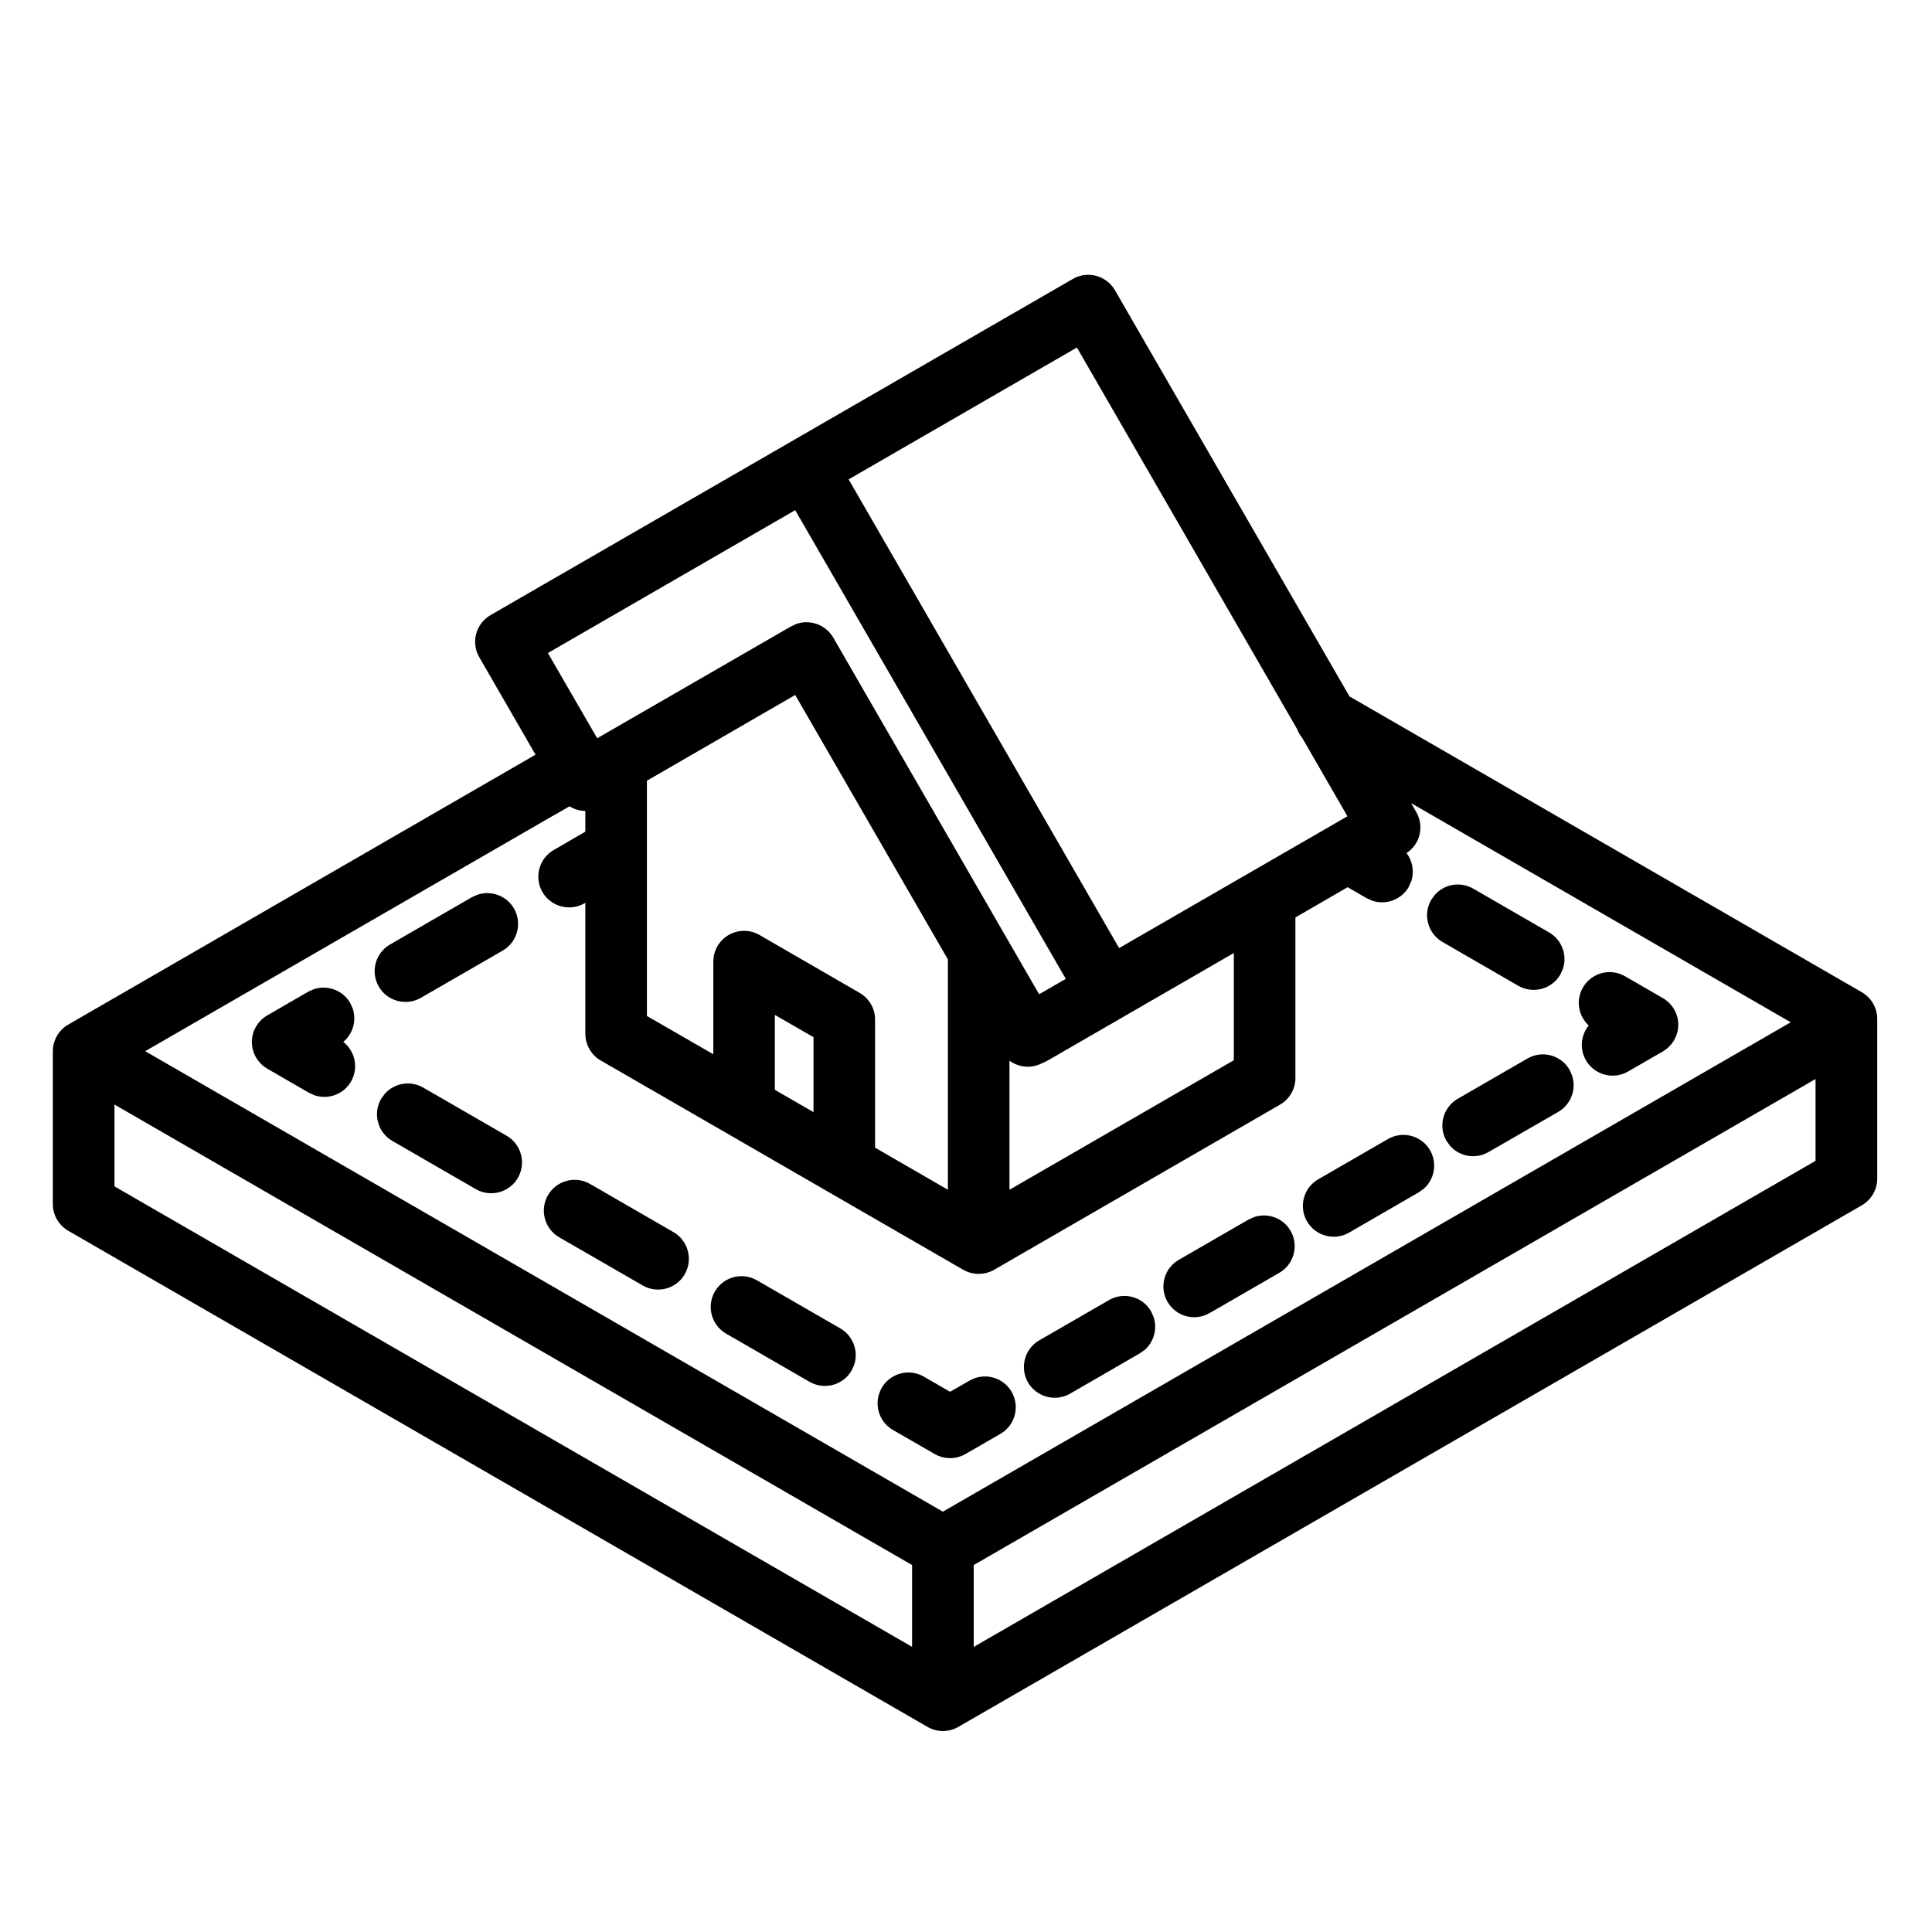
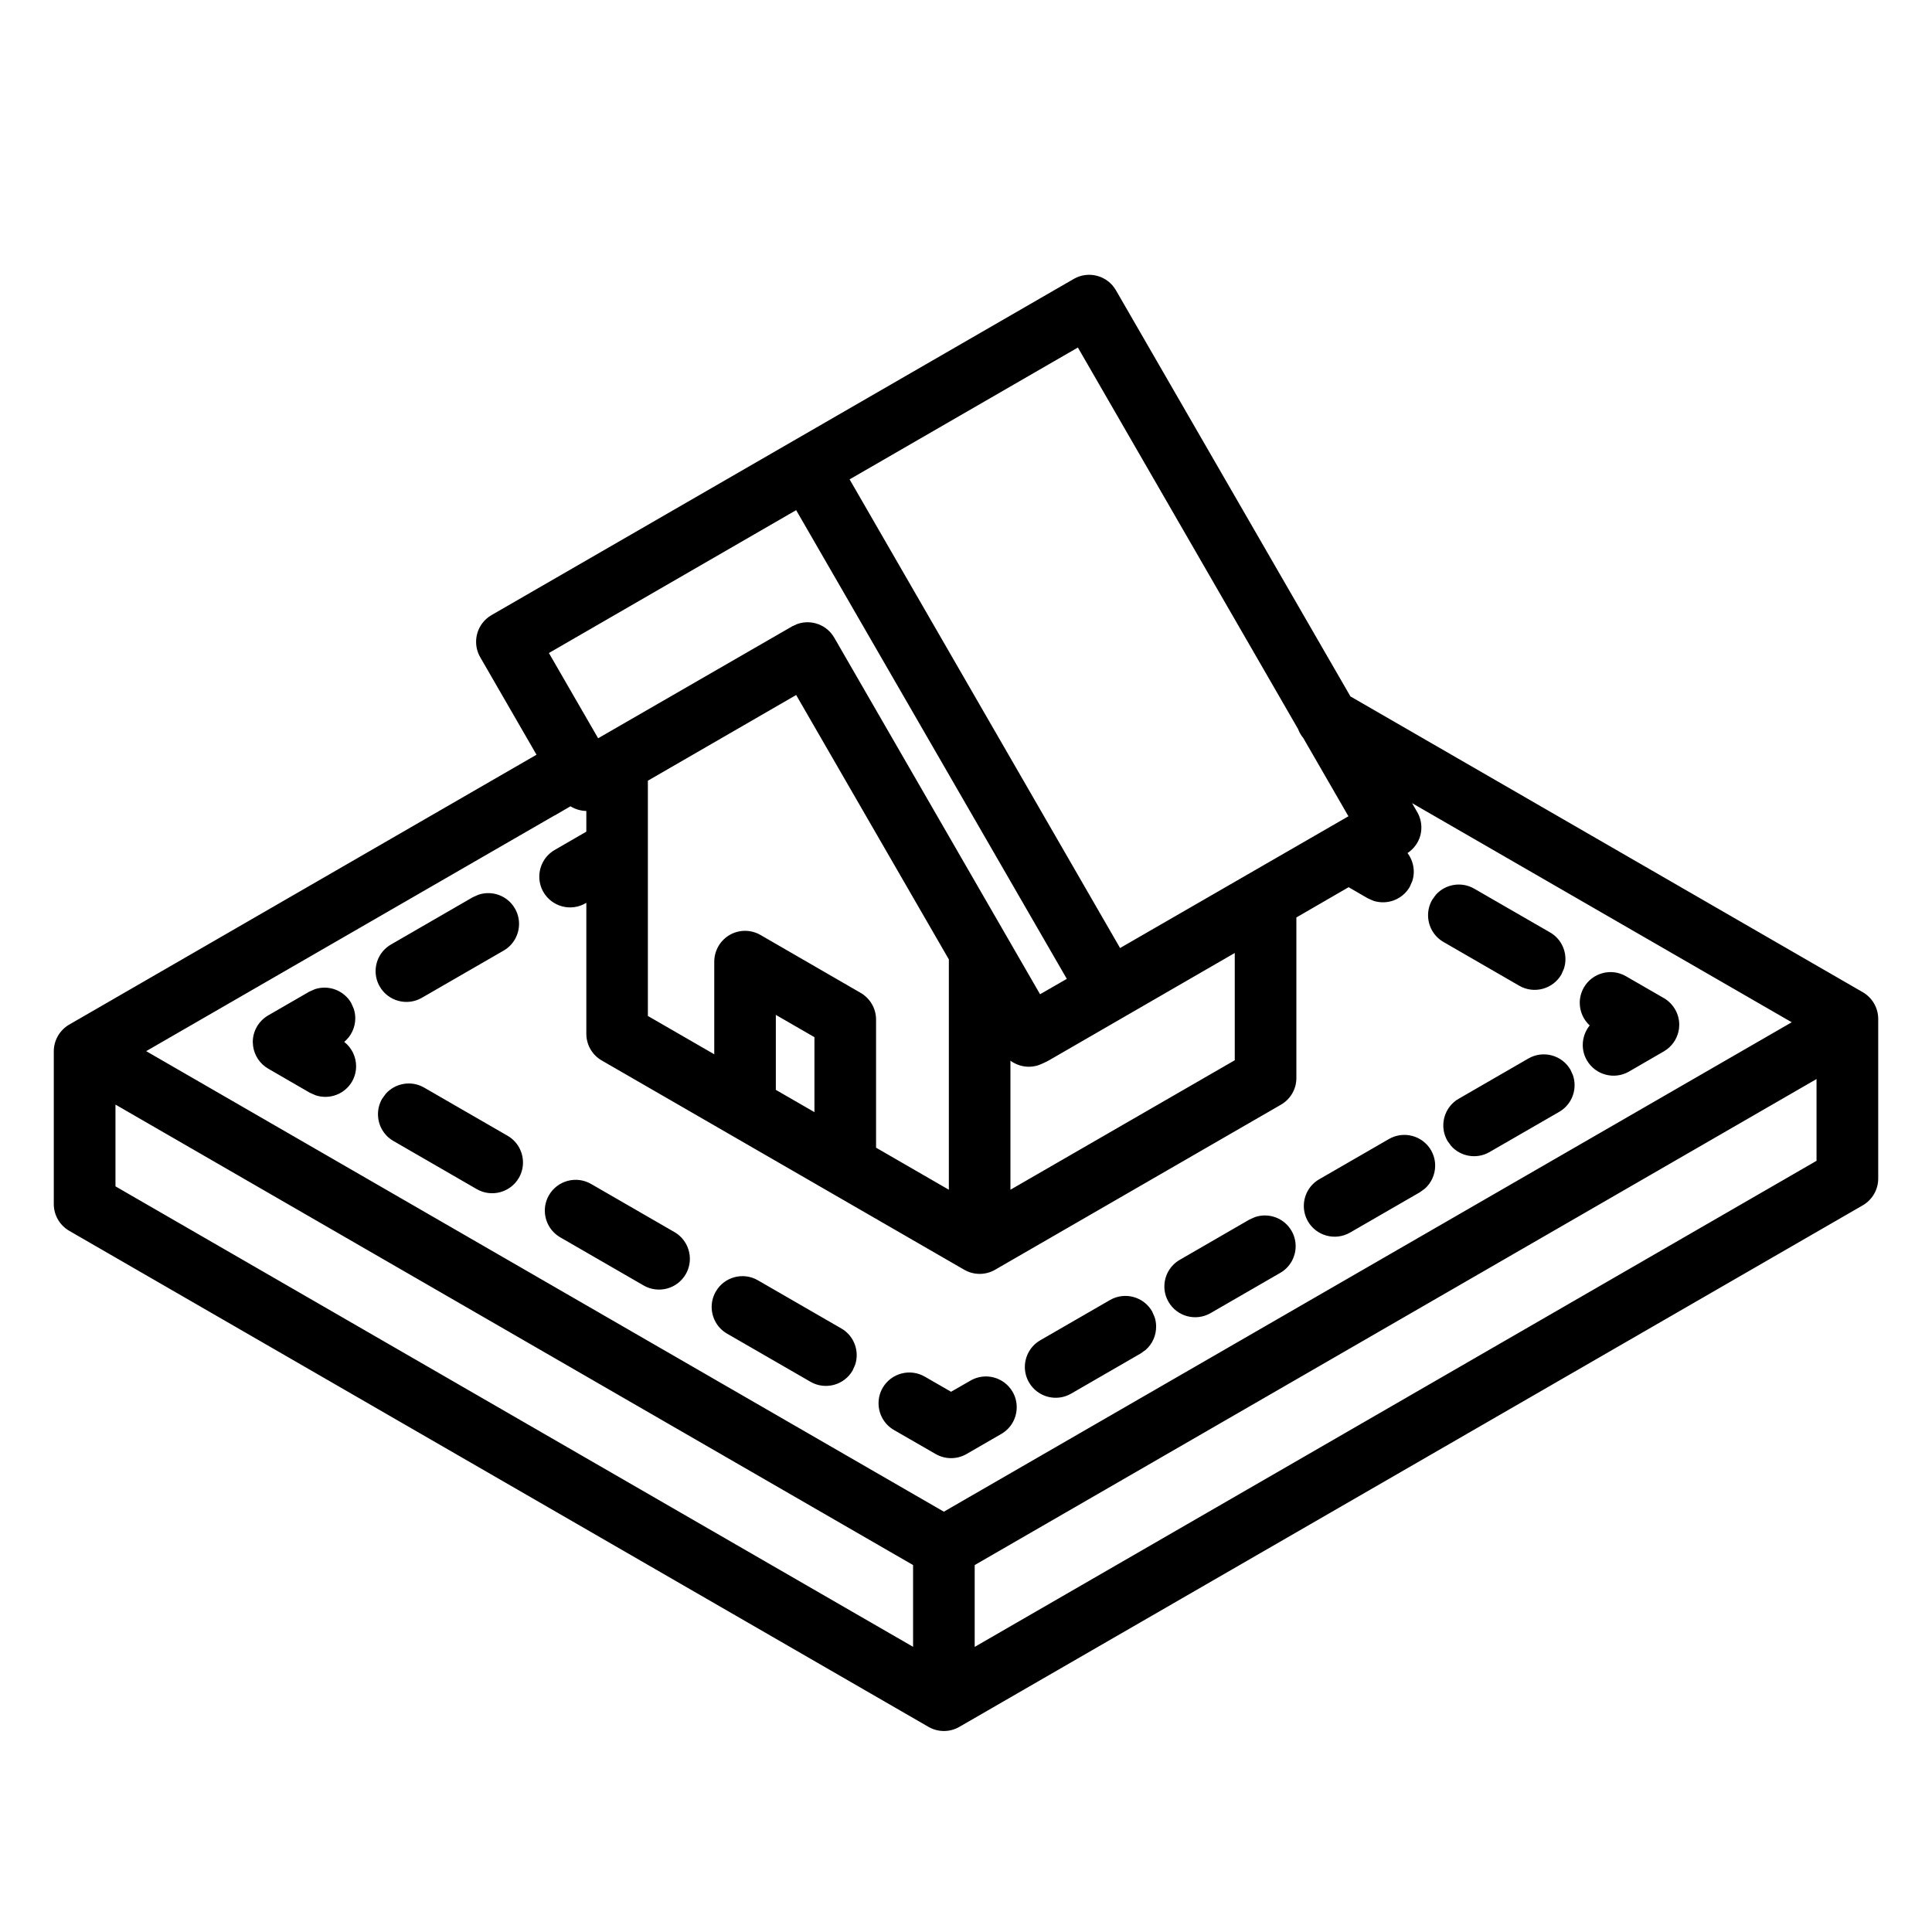
- <svg xmlns="http://www.w3.org/2000/svg" width="32" height="32" viewBox="0 0 32 32" fill="none">
-   <path d="M14.604 22.988C14.744 22.744 15.057 22.66 15.301 22.801L15.736 23.052L16.059 22.867C16.302 22.726 16.615 22.809 16.756 23.053C16.896 23.297 16.813 23.61 16.569 23.75L15.992 24.083C15.835 24.174 15.639 24.174 15.481 24.083L14.79 23.685C14.546 23.544 14.463 23.232 14.604 22.988Z" fill="black" />
-   <path d="M18.369 21.533C18.613 21.392 18.925 21.476 19.065 21.719L19.107 21.814C19.171 22.007 19.115 22.221 18.963 22.356L18.879 22.416L17.725 23.083C17.481 23.224 17.168 23.14 17.027 22.897C16.887 22.653 16.97 22.34 17.214 22.2L18.369 21.533Z" fill="black" />
-   <path d="M11.84 21.392C11.981 21.148 12.293 21.065 12.537 21.206L13.919 22.003C14.132 22.127 14.222 22.381 14.148 22.606L14.105 22.701C13.965 22.944 13.652 23.028 13.408 22.887L12.026 22.089C11.783 21.948 11.699 21.636 11.84 21.392Z" fill="black" />
-   <path d="M20.773 20.158C20.998 20.083 21.253 20.173 21.376 20.386C21.516 20.63 21.433 20.942 21.189 21.082L20.034 21.749C19.79 21.89 19.479 21.806 19.338 21.563C19.197 21.319 19.281 21.007 19.524 20.867L20.679 20.2L20.773 20.158Z" fill="black" />
-   <path d="M9.076 19.796C9.217 19.553 9.53 19.469 9.773 19.61L11.155 20.408C11.399 20.549 11.482 20.861 11.342 21.105C11.201 21.349 10.888 21.432 10.645 21.291L9.263 20.494C9.019 20.353 8.935 20.04 9.076 19.796Z" fill="black" />
-   <path d="M22.989 18.866C23.233 18.725 23.546 18.808 23.686 19.052C23.809 19.265 23.761 19.531 23.584 19.688L23.5 19.748L22.345 20.416C22.101 20.556 21.788 20.473 21.648 20.229C21.507 19.985 21.59 19.674 21.834 19.533L22.989 18.866Z" fill="black" />
-   <path d="M6.373 18.117C6.531 17.939 6.796 17.891 7.01 18.014L8.392 18.812C8.635 18.953 8.719 19.265 8.578 19.509C8.437 19.753 8.125 19.836 7.881 19.696L6.499 18.898C6.255 18.757 6.172 18.445 6.312 18.201L6.373 18.117Z" fill="black" />
-   <path d="M25.3 17.532C25.544 17.391 25.855 17.475 25.996 17.718L26.038 17.813C26.113 18.038 26.023 18.292 25.81 18.416L24.654 19.082C24.441 19.205 24.176 19.157 24.019 18.98L23.958 18.896C23.817 18.652 23.901 18.34 24.145 18.199L25.3 17.532Z" fill="black" />
-   <path d="M5.199 16.384C5.424 16.31 5.678 16.4 5.801 16.613L5.843 16.707C5.908 16.905 5.846 17.123 5.686 17.257C5.883 17.411 5.943 17.691 5.814 17.913C5.691 18.127 5.437 18.217 5.212 18.142L5.117 18.1L4.427 17.701C4.289 17.621 4.197 17.482 4.176 17.327L4.171 17.259C4.171 17.077 4.27 16.909 4.427 16.818L5.104 16.426L5.199 16.384Z" fill="black" />
-   <path d="M26.218 16.356C26.359 16.112 26.67 16.029 26.914 16.169L27.542 16.532C27.699 16.622 27.798 16.791 27.798 16.973L27.793 17.041C27.775 17.174 27.704 17.296 27.598 17.377L27.542 17.415L26.965 17.748C26.721 17.889 26.409 17.805 26.268 17.562C26.159 17.373 26.185 17.144 26.314 16.985C26.143 16.827 26.096 16.567 26.218 16.356Z" fill="black" />
-   <path d="M7.91 14.819C8.135 14.744 8.389 14.834 8.513 15.047C8.653 15.291 8.57 15.604 8.326 15.745L6.971 16.527C6.727 16.668 6.414 16.584 6.273 16.34C6.133 16.096 6.216 15.785 6.46 15.644L7.815 14.861L7.91 14.819Z" fill="black" />
-   <path d="M23.766 14.821C23.923 14.643 24.189 14.596 24.402 14.719L25.658 15.444C25.871 15.567 25.962 15.821 25.887 16.046L25.845 16.141C25.704 16.384 25.392 16.467 25.148 16.328L23.892 15.602C23.648 15.461 23.564 15.149 23.705 14.905L23.766 14.821Z" fill="black" />
-   <path fill-rule="evenodd" clip-rule="evenodd" d="M17.77 4.62C18.013 4.479 18.326 4.563 18.467 4.807L22.352 11.535L30.837 16.434C30.994 16.525 31.093 16.693 31.093 16.875V19.522C31.093 19.704 30.994 19.873 30.837 19.964L15.873 28.603C15.715 28.694 15.521 28.694 15.363 28.603L1.131 20.386C0.974 20.295 0.875 20.127 0.875 19.945V17.413C0.875 17.23 0.973 17.061 1.131 16.97L8.87 12.5L7.938 10.885C7.87 10.768 7.852 10.629 7.887 10.498C7.922 10.368 8.008 10.255 8.125 10.188L17.77 4.62ZM16.128 25.922V27.278L30.071 19.227V17.872L16.128 25.922ZM1.896 19.65L15.107 27.277V25.922L1.896 18.295V19.65ZM23.459 13.453C23.527 13.57 23.543 13.71 23.509 13.839C23.477 13.959 23.4 14.06 23.297 14.129C23.396 14.261 23.428 14.436 23.375 14.596L23.333 14.691C23.21 14.904 22.955 14.994 22.73 14.919L22.636 14.877L22.321 14.695L21.456 15.196V17.857C21.456 18.039 21.357 18.207 21.2 18.297L16.465 21.032C16.307 21.122 16.113 21.122 15.955 21.032L9.95 17.565C9.792 17.474 9.695 17.304 9.695 17.122V14.953L9.682 14.961C9.438 15.102 9.125 15.018 8.984 14.775C8.844 14.531 8.928 14.219 9.171 14.079L9.695 13.775V13.432C9.602 13.431 9.511 13.404 9.433 13.355L9.172 13.506L9.171 13.505L2.405 17.411L15.617 25.038L29.66 16.932L23.372 13.302L23.459 13.453ZM10.715 12.931V16.828L11.815 17.462V15.928C11.815 15.747 11.911 15.577 12.069 15.486C12.227 15.395 12.421 15.395 12.579 15.486L14.238 16.445C14.395 16.535 14.494 16.704 14.494 16.886V19.009L15.7 19.706V15.891L13.171 11.511L10.715 12.931ZM17.355 17.565C17.339 17.574 17.323 17.582 17.314 17.586L17.235 17.622C17.062 17.702 16.865 17.675 16.72 17.568V19.706L20.436 17.561V15.785L17.355 17.565ZM12.834 18.051L13.474 18.42V17.179L12.834 16.81V18.051ZM9.075 10.816L9.891 12.228L13.104 10.374L13.117 10.369L13.184 10.338L13.198 10.332C13.424 10.257 13.679 10.349 13.802 10.562L17.211 16.468L17.653 16.213L13.171 8.45L9.075 10.816ZM14.056 7.94L18.536 15.703L22.318 13.52L21.57 12.224C21.532 12.179 21.504 12.128 21.483 12.074L17.837 5.756L14.056 7.94Z" fill="black" />
+ <svg xmlns="http://www.w3.org/2000/svg" viewBox="0 0 56 56" width="56" height="56" fill="none">
+   <rect id="Icon/Controller/112_terr" width="56" height="56" x="0" y="0" />
+   <path id="Icon" d="M31.125 8.084C31.552 7.838 32.099 7.986 32.345 8.412L39.143 20.186L53.993 28.759C54.268 28.918 54.44 29.212 54.441 29.532L54.441 34.163C54.441 34.482 54.268 34.778 53.993 34.937L27.806 50.055C27.53 50.214 27.19 50.214 26.914 50.055L2.007 35.676C1.733 35.517 1.559 35.223 1.559 34.903L1.559 30.472C1.56 30.153 1.732 29.857 2.007 29.698L15.551 21.876L13.919 19.049C13.84 18.913 13.8 18.758 13.8 18.603C13.8 18.526 13.81 18.448 13.83 18.372C13.891 18.143 14.042 17.947 14.247 17.829L31.125 8.084ZM24.626 13.895L32.466 27.479L39.085 23.66L37.776 21.392C37.71 21.313 37.66 21.224 37.624 21.129L31.243 10.073L24.626 13.895ZM15.91 18.928L17.337 21.399L22.961 18.155L22.983 18.145L23.099 18.092L23.125 18.082C23.52 17.95 23.966 18.11 24.181 18.483L30.147 28.819L30.922 28.373L23.077 14.787L15.91 18.928ZM18.779 22.629L18.779 29.448L20.703 30.559L20.703 27.874C20.704 27.557 20.873 27.26 21.149 27.1C21.425 26.941 21.766 26.941 22.042 27.1L24.945 28.778C25.22 28.937 25.393 29.231 25.393 29.551L25.393 33.266L27.503 34.485L27.503 27.809L23.077 20.145L18.779 22.629ZM41.081 23.542C41.16 23.678 41.199 23.832 41.199 23.986C41.199 24.064 41.189 24.142 41.169 24.219C41.112 24.427 40.979 24.606 40.798 24.726C40.915 24.883 40.979 25.073 40.979 25.267C40.979 25.359 40.965 25.453 40.934 25.543L40.861 25.709C40.645 26.081 40.2 26.239 39.806 26.109L39.641 26.035L39.09 25.716L37.576 26.593L37.576 31.25C37.576 31.569 37.403 31.862 37.129 32.02L28.842 36.805C28.566 36.964 28.226 36.964 27.95 36.805L17.441 30.738C17.164 30.579 16.995 30.282 16.995 29.964L16.995 26.167L16.971 26.182C16.545 26.429 15.998 26.282 15.751 25.856C15.67 25.716 15.632 25.562 15.632 25.411C15.632 25.103 15.791 24.803 16.077 24.637L16.995 24.106L16.995 23.506C16.833 23.503 16.673 23.456 16.535 23.371L16.079 23.636L16.077 23.634L4.237 30.468L27.358 43.817L51.934 29.631L40.929 23.279L41.081 23.542ZM41.618 25.936C41.894 25.626 42.36 25.544 42.732 25.759L44.93 27.027C45.216 27.192 45.375 27.492 45.375 27.8C45.375 27.894 45.361 27.989 45.33 28.081L45.257 28.247C45.01 28.672 44.464 28.818 44.038 28.573L41.839 27.303C41.553 27.138 41.393 26.837 41.393 26.528C41.393 26.377 41.431 26.224 41.512 26.083L41.618 25.936ZM13.871 25.933C14.265 25.802 14.71 25.96 14.925 26.333C15.006 26.473 15.045 26.627 15.045 26.778C15.045 27.087 14.885 27.388 14.599 27.553L12.227 28.922C11.8 29.168 11.254 29.022 11.007 28.595C10.926 28.455 10.887 28.302 10.887 28.15C10.887 27.842 11.047 27.542 11.333 27.377L13.705 26.006L13.871 25.933ZM30.399 30.738C30.371 30.754 30.343 30.768 30.327 30.776L30.19 30.839C29.887 30.979 29.542 30.931 29.288 30.744L29.288 34.485L35.79 30.732L35.79 27.623L30.399 30.738ZM45.909 28.623C46.156 28.196 46.701 28.05 47.128 28.296L48.227 28.93C48.501 29.089 48.674 29.383 48.674 29.703L48.666 29.821C48.634 30.055 48.511 30.267 48.324 30.41L48.227 30.475L47.217 31.06C46.79 31.306 46.243 31.16 45.996 30.733C45.916 30.593 45.877 30.441 45.877 30.29C45.877 30.085 45.948 29.884 46.078 29.723C45.892 29.552 45.79 29.312 45.79 29.066C45.79 28.915 45.829 28.763 45.909 28.623ZM9.127 28.672C9.52 28.542 9.964 28.7 10.18 29.072L10.253 29.238C10.283 29.329 10.298 29.423 10.298 29.516C10.298 29.775 10.184 30.027 9.978 30.2C10.2 30.373 10.322 30.637 10.322 30.906C10.322 31.056 10.284 31.209 10.204 31.349C9.988 31.721 9.543 31.879 9.149 31.748L8.983 31.675L7.775 30.976C7.534 30.837 7.373 30.594 7.336 30.322L7.327 30.204C7.327 29.884 7.5 29.59 7.775 29.431L8.961 28.746L9.127 28.672ZM22.488 31.59L23.607 32.236L23.607 30.063L22.488 29.417L22.488 31.59ZM44.303 30.68C44.729 30.435 45.275 30.581 45.521 31.007L45.595 31.173C45.625 31.265 45.64 31.359 45.64 31.453C45.64 31.762 45.481 32.062 45.195 32.227L43.173 33.394C42.8 33.609 42.336 33.524 42.061 33.215L41.955 33.068C41.874 32.927 41.835 32.774 41.835 32.622C41.835 32.313 41.995 32.013 42.281 31.848L44.303 30.68ZM28.252 45.364L28.252 47.736L52.653 33.647L52.653 31.277L28.252 45.364ZM11.181 31.704C11.457 31.394 11.922 31.309 12.295 31.525L14.713 32.921C14.999 33.086 15.159 33.387 15.159 33.696C15.159 33.847 15.121 34.001 15.04 34.141C14.793 34.567 14.246 34.713 13.82 34.468L11.402 33.071C11.116 32.906 10.956 32.605 10.956 32.297C10.956 32.145 10.994 31.991 11.075 31.851L11.181 31.704ZM3.347 34.387L26.466 47.734L26.466 45.364L3.347 32.017L3.347 34.387ZM40.259 33.015C40.686 32.769 41.233 32.915 41.48 33.341C41.56 33.482 41.599 33.635 41.599 33.786C41.599 34.037 41.493 34.282 41.3 34.454L41.153 34.56L39.132 35.727C38.705 35.973 38.158 35.827 37.911 35.401C37.831 35.26 37.792 35.107 37.792 34.956C37.792 34.647 37.952 34.347 38.238 34.182L40.259 33.015ZM15.912 34.644C16.158 34.217 16.705 34.071 17.132 34.317L19.55 35.713C19.836 35.879 19.996 36.179 19.996 36.488C19.996 36.64 19.957 36.793 19.876 36.934C19.63 37.36 19.083 37.506 18.656 37.26L16.238 35.864C15.952 35.698 15.792 35.398 15.792 35.089C15.792 34.938 15.831 34.784 15.912 34.644ZM36.382 35.276C36.775 35.145 37.221 35.303 37.436 35.676C37.517 35.816 37.555 35.969 37.555 36.12C37.555 36.429 37.396 36.729 37.11 36.894L35.088 38.062C34.661 38.307 34.116 38.161 33.87 37.735C33.788 37.594 33.75 37.441 33.75 37.29C33.75 36.981 33.91 36.682 34.196 36.517L36.216 35.349L36.382 35.276ZM20.748 37.436C20.994 37.009 21.541 36.863 21.968 37.11L24.386 38.506C24.672 38.671 24.832 38.971 24.832 39.28C24.832 39.374 24.817 39.468 24.786 39.56L24.713 39.726C24.466 40.152 23.919 40.298 23.493 40.052L21.074 38.656C20.788 38.491 20.628 38.19 20.628 37.881C20.628 37.73 20.667 37.576 20.748 37.436ZM32.174 37.682C32.601 37.436 33.146 37.583 33.393 38.008L33.466 38.174C33.497 38.266 33.511 38.361 33.511 38.455C33.511 38.706 33.406 38.951 33.213 39.123L33.066 39.229L31.046 40.396C30.62 40.642 30.073 40.496 29.826 40.069C29.745 39.929 29.706 39.775 29.706 39.624C29.706 39.315 29.866 39.015 30.152 38.849L32.174 37.682ZM25.584 40.228C25.831 39.802 26.378 39.656 26.805 39.902L27.567 40.341L28.131 40.017C28.558 39.77 29.104 39.916 29.351 40.343C29.432 40.483 29.47 40.637 29.47 40.788C29.47 41.097 29.311 41.398 29.024 41.563L28.015 42.146C27.739 42.305 27.397 42.305 27.121 42.146L25.911 41.449C25.625 41.283 25.465 40.983 25.465 40.674C25.465 40.522 25.503 40.369 25.584 40.228Z" fill="rgb(0,0,0)" fill-rule="evenodd" />
</svg>
